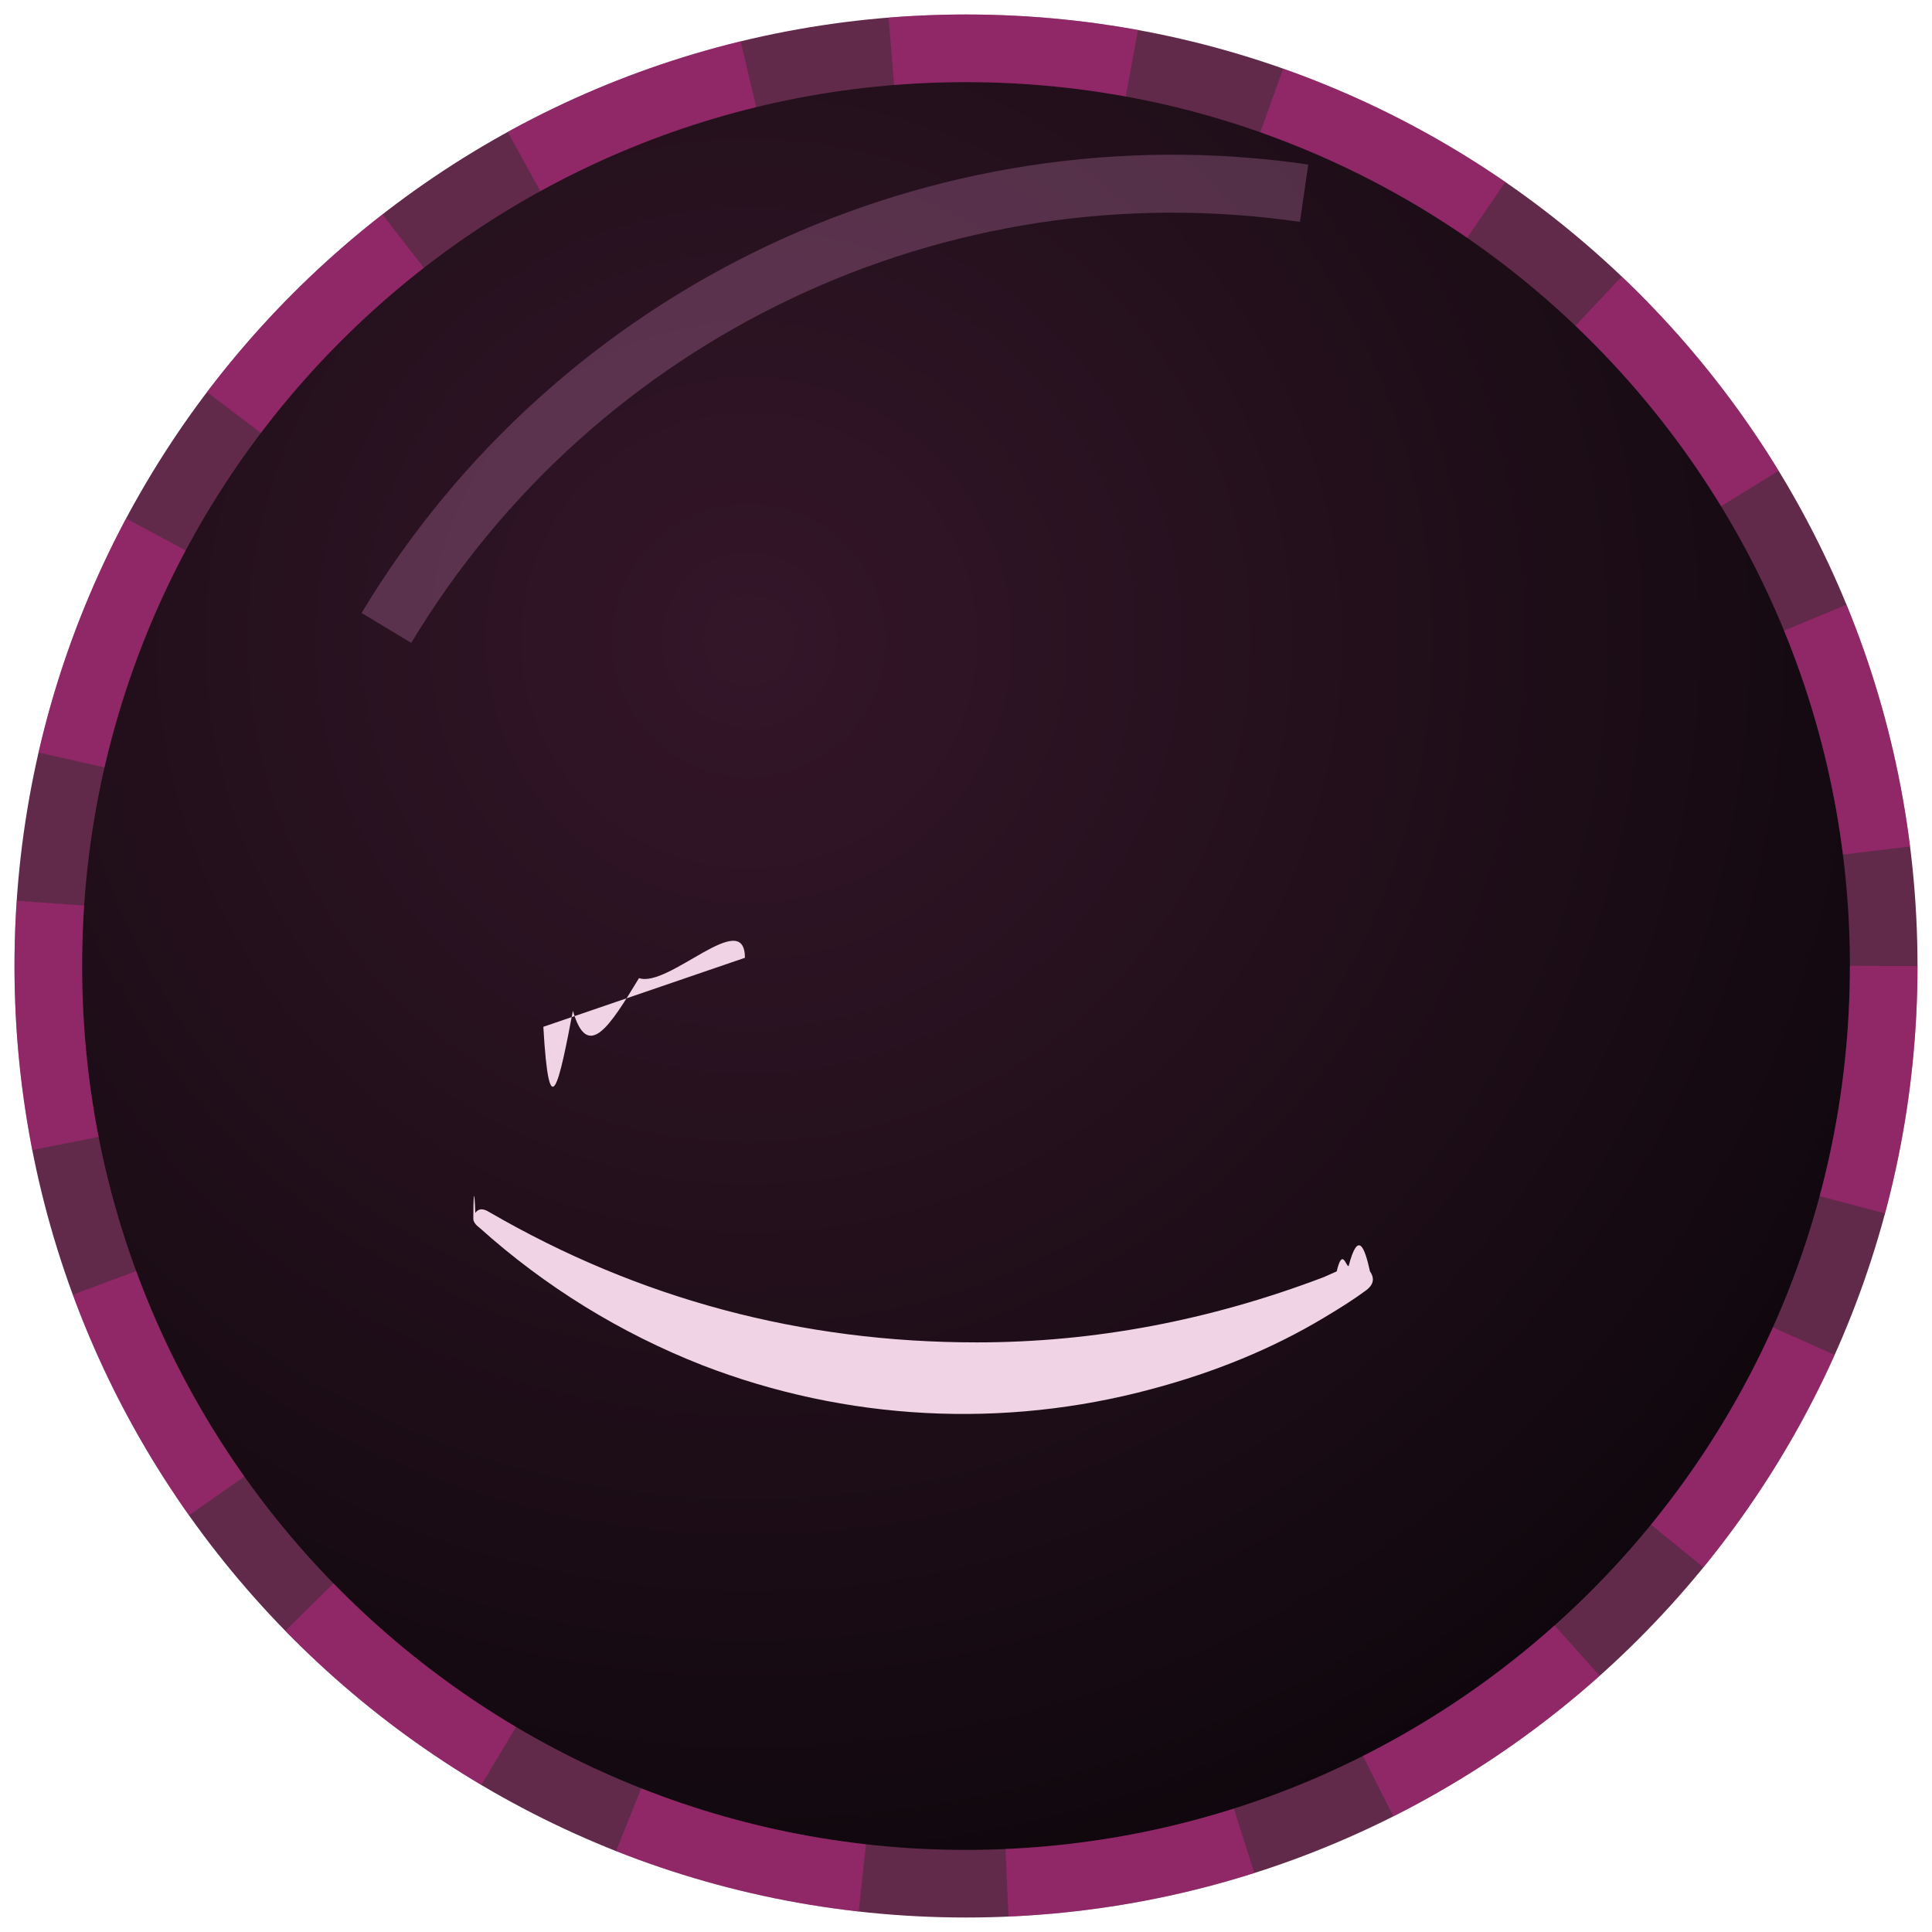
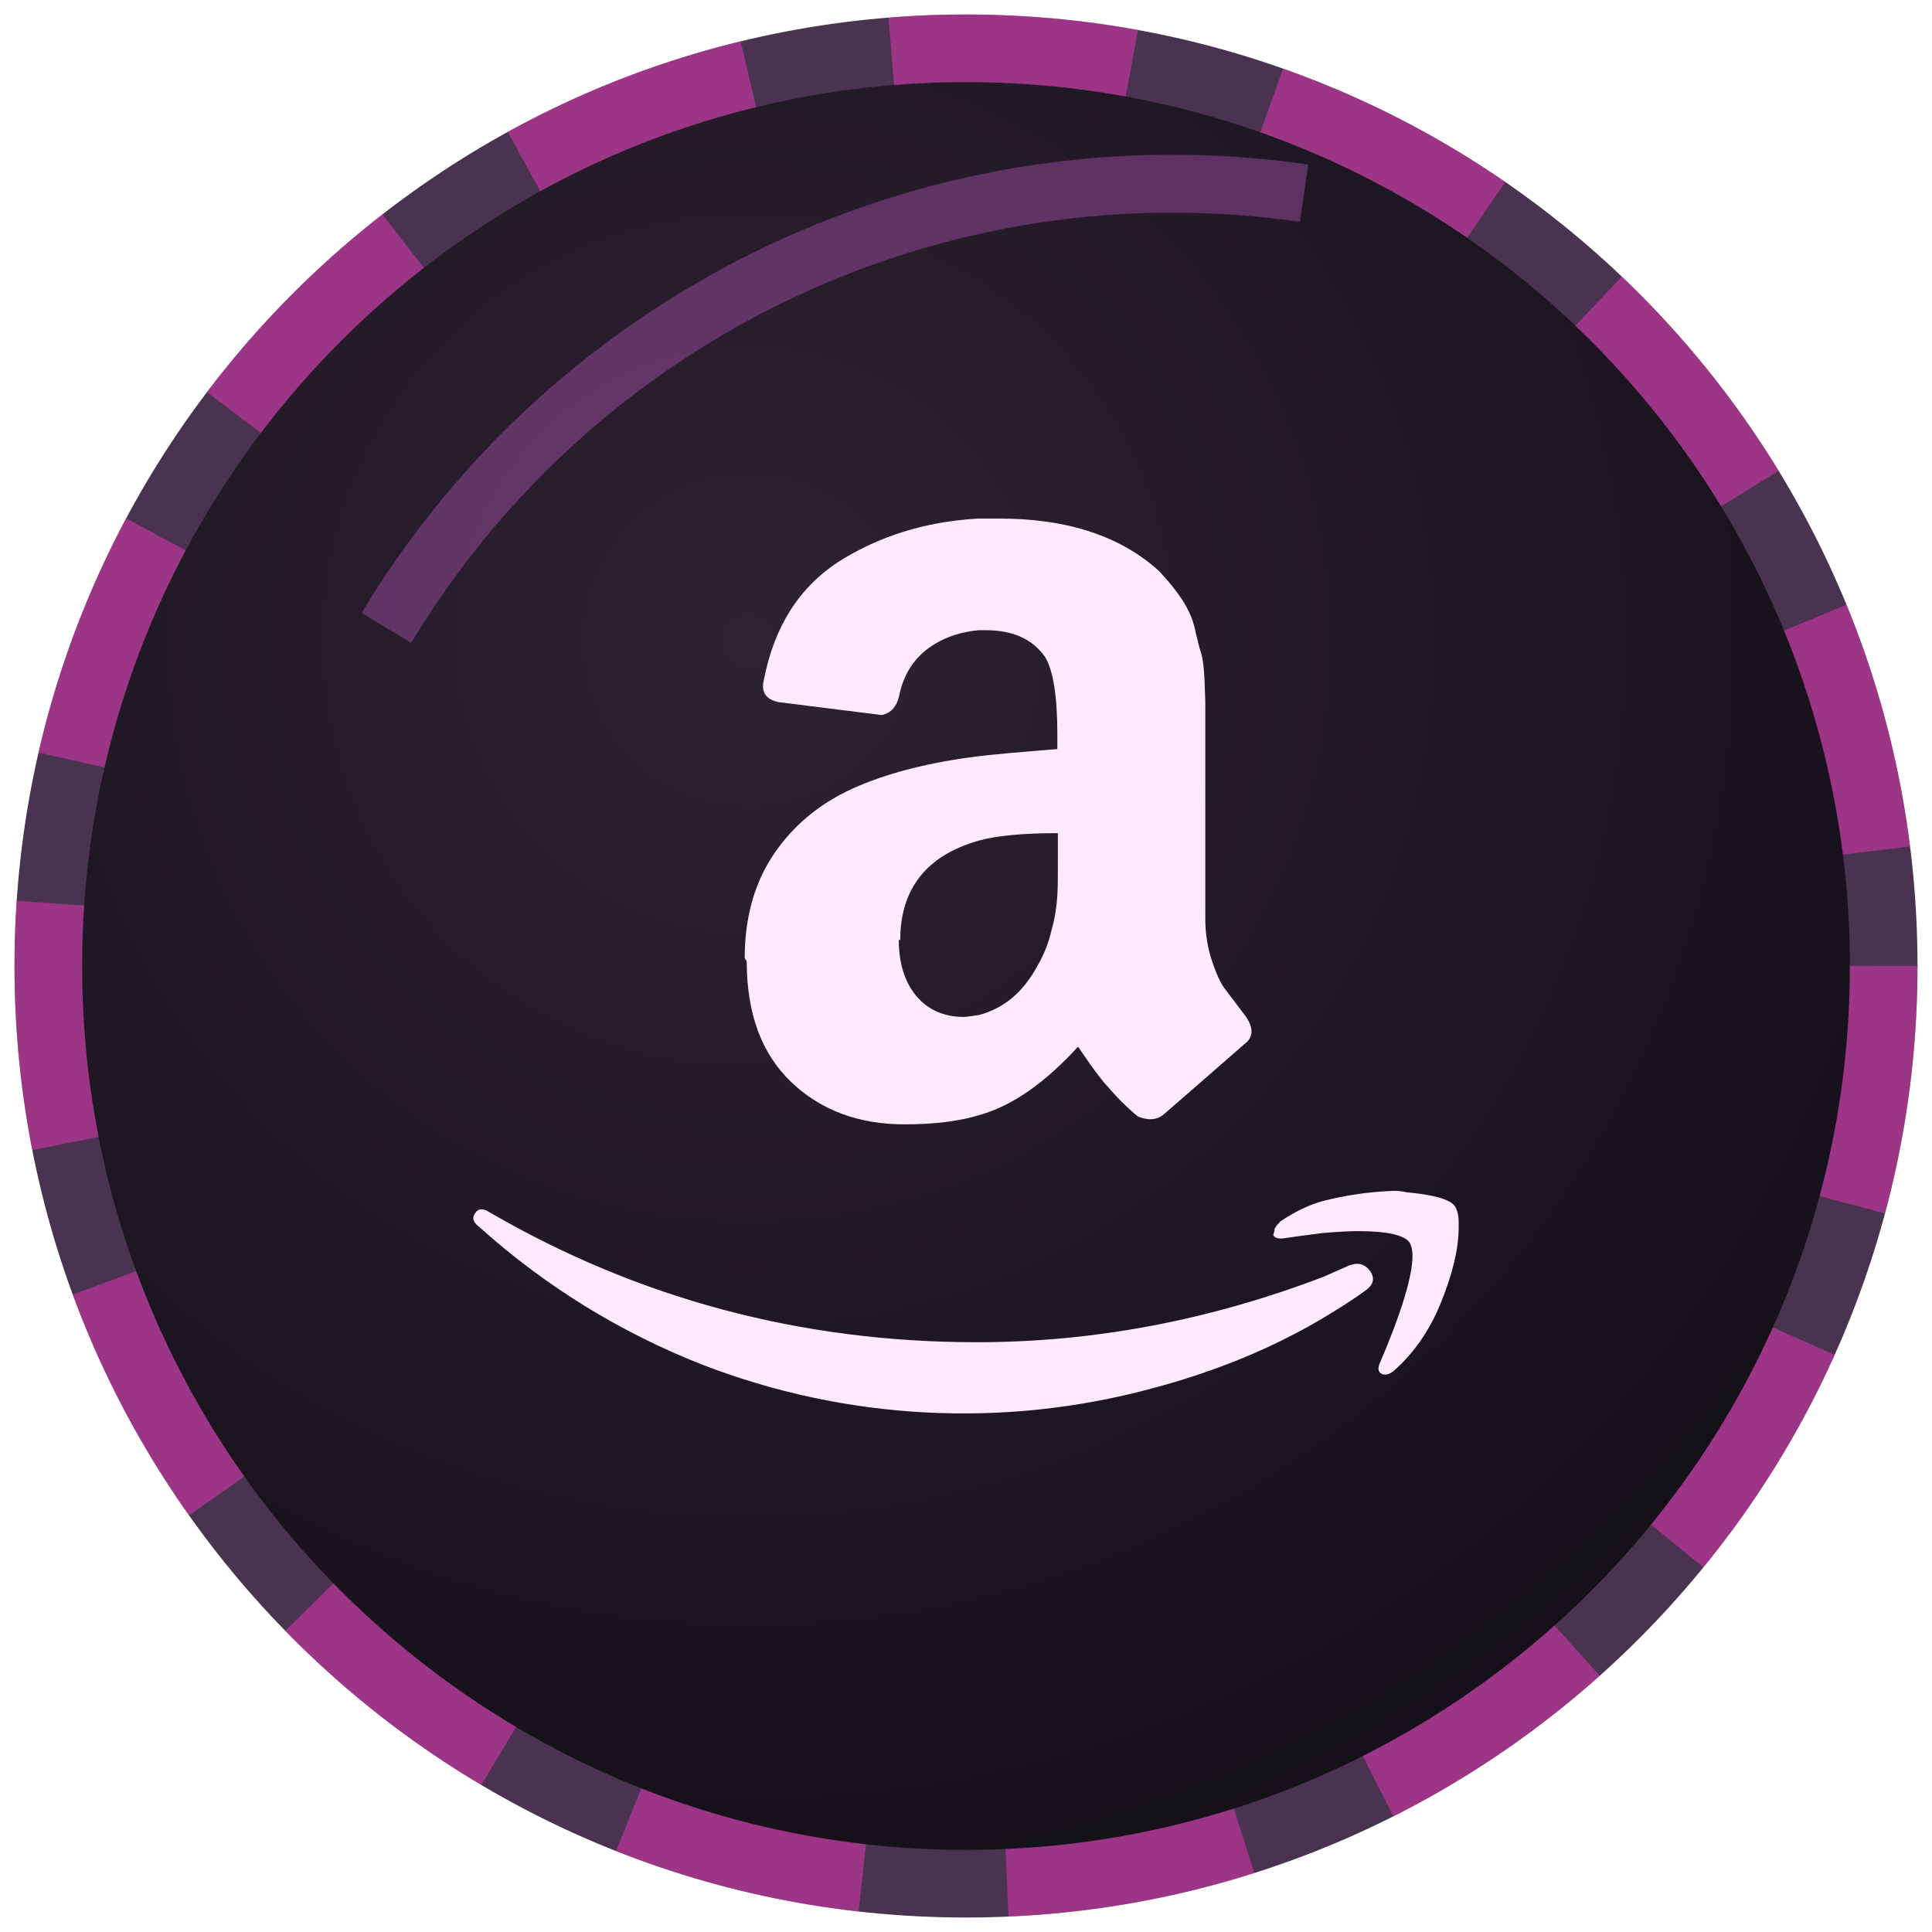
<svg xmlns="http://www.w3.org/2000/svg" viewBox="0 0 40 40" role="img" aria-label="AMZN">
  <defs>
    <radialGradient id="g" cx="38%" cy="32%" r="72%">
-       <stop offset="0%" stop-color="#341629" />
-       <stop offset="70%" stop-color="#1a0c15" />
-       <stop offset="100%" stop-color="#0f070d" />
+       <stop offset="0%" stop-color="#2e2233" />
+       <stop offset="70%" stop-color="#1c1420" />
+       <stop offset="100%" stop-color="#141018" />
    </radialGradient>
  </defs>
-   <circle cx="20" cy="20" r="19" fill="url(#g)" stroke="#622a4a" stroke-width="1.4" />
-   <circle cx="20" cy="20" r="19" fill="none" stroke="#c72389" stroke-width="1.4" stroke-dasharray="5 3" opacity="0.45" />
-   <path d="M8 13 A19 19 0 0 1 27 4" stroke="#d886bd" stroke-width="1.2" fill="none" opacity="0.28" />
-   <g transform="translate(9.8 9.8) scale(0.85)" fill="#f0d3e5">
-     <path d="M.045 18.02c.072-.116.19-.124.35-.022 3.64 2.11 7.59 3.17 11.87 3.17 2.85 0 5.67-.533 8.45-1.59l.315-.14c.138-.6.23-.1.29-.13.23-.88.39-.46.52.13.12.174.09.336-.12.48-.256.19-.6.41-1.01.654-1.24.743-2.64 1.32-4.18 1.73a17.62 17.62 0 01-10.95-.577 17.88 17.88 0 01-5.43-3.35c-.1-.074-.151-.15-.151-.22 0-.47.02-.9.05-.13zm6.57-6.22c0-1.247-1.86.743-2.58.495-.71 1.17-1.25 2.04-1.61.796-.335 1.76-.575 2.91-.72.39-.046 1.03-.103 1.92-.174v-.37c0-.93-.105-1.56-.3-1.88-.302-.43-.78-.65-1.44-.65h-.182c-.48.05-.896.2-1.25.46-.35.27-.575.63-.675 1.1-.6.3-.206.47-.435.51l-2.52-.315c-.248-.06-.372-.18-.372-.39 0-.46.01-.9.02-.15.25-1.29.855-2.25 1.82-2.88.976-.616 2.1-.975 3.39-1.05h.54c1.65 0 2.96.434 3.89 1.29.135.15.27.3.405.48.12.16.224.31.283.45.75.13.15.33.195.57.6.25.105.42.135.51.3.1.62.3.76.61.1.31.2.49.2.55v5.28c0 .376.06.72.17 1.04.105.31.21.54.315.67l.51.67c.9.14.136.26.136.36 0 .12-.6.23-.18.31-1.2 1.05-1.86 1.62-1.96 1.71-.165.13-.375.15-.63.05a6.06 6.06 0 01-.526-.496l-.31-.347a9.39 9.39 0 01-.317-.42l-.3-.435c-.81.89-1.6 1.44-2.4 1.67-.494.15-1.09.227-1.83.227-1.11 0-2.04-.343-2.76-1.03-.72-.69-1.08-1.67-1.08-2.94l-.05-.076zm3.75-.438c0 .566.14 1.02.425 1.36.285.34.675.51 1.16.512.04 0 .106-.7.2-.2.09-.16.13-.23.17-.23.61-.16 1.08-.553 1.42-1.18.165-.28.29-.58.36-.91.09-.32.12-.59.13-.8.02-.195.01-.54.02-1v-.54c-.84 0-1.48.06-1.92.18-1.27.36-1.92 1.17-1.92 2.43l-.035-.02zm9.16 7.03c.03-.6.08-.11.13-.17.36-.243.71-.41 1.05-.5a8.09 8.09 0 11.61-.24c.14-.12.28 0 .41.03.65.06 1.05.168 1.17.33.06.9.1.228.1.39v.15c0 .51-.149 1.11-.424 1.8-.278.69-.664 1.25-1.16 1.68-.73.06-.14.09-.197.09-.03 0-.06 0-.09-.012-.09-.044-.107-.12-.064-.24.54-1.26.806-2.14.806-2.64 0-.15-.03-.27-.087-.344-.145-.166-.55-.257-1.22-.257-.243 0-.533.02-.87.05-.363.05-.7.09-1 .135-.09 0-.148-.014-.18-.044-.03-.03-.036-.047-.02-.077 0-.17.01-.3.02-.063v-.06z" />
+   <circle cx="20" cy="20" r="19" fill="url(#g)" stroke="#4a3350" stroke-width="1.4" />
+   <circle cx="20" cy="20" r="19" fill="none" stroke="#ff37c7" stroke-width="1.4" stroke-dasharray="5 3" opacity="0.45" />
+   <path d="M8 13 A19 19 0 0 1 27 4" stroke="#fc72ff" stroke-width="1.2" fill="none" opacity="0.28" />
+   <g transform="translate(9.8 9.8) scale(0.85)" fill="#ffe9fa">
+     <path d="M.045 18.02c.072-.116.187-.124.348-.022 3.636 2.11 7.594 3.166 11.87 3.166 2.852 0 5.668-.533 8.447-1.595l.315-.14c.138-.06.234-.1.293-.13.226-.088.39-.046.525.13.12.174.09.336-.12.48-.256.19-.6.41-1.006.654-1.244.743-2.64 1.316-4.185 1.726a17.617 17.617 0 01-10.951-.577 17.88 17.88 0 01-5.43-3.35c-.1-.074-.151-.15-.151-.22 0-.047.021-.09.051-.13zm6.565-6.218c0-1.005.247-1.863.743-2.577.495-.71 1.17-1.25 2.04-1.615.796-.335 1.756-.575 2.912-.72.39-.046 1.033-.103 1.92-.174v-.37c0-.93-.105-1.558-.3-1.875-.302-.43-.78-.65-1.44-.65h-.182c-.48.046-.896.196-1.246.46-.35.27-.575.63-.675 1.096-.06.3-.206.465-.435.51l-2.52-.315c-.248-.06-.372-.18-.372-.39 0-.046.007-.09.022-.15.247-1.29.855-2.25 1.82-2.88.976-.616 2.1-.975 3.39-1.05h.54c1.65 0 2.957.434 3.888 1.29.135.15.27.3.405.48.12.165.224.314.283.45.075.134.15.33.195.57.06.254.105.42.135.51.03.104.062.3.076.615.01.313.02.493.02.553v5.28c0 .376.06.72.165 1.036.105.313.21.54.315.674l.51.674c.09.136.136.256.136.36 0 .12-.06.226-.18.314-1.2 1.05-1.86 1.62-1.963 1.71-.165.135-.375.15-.63.045a6.062 6.062 0 01-.526-.496l-.31-.347a9.391 9.391 0 01-.317-.42l-.3-.435c-.81.886-1.603 1.44-2.4 1.665-.494.15-1.093.227-1.83.227-1.11 0-2.04-.343-2.76-1.034-.72-.69-1.08-1.665-1.08-2.94l-.05-.076zm3.753-.438c0 .566.14 1.02.425 1.364.285.34.675.512 1.155.512.045 0 .106-.007.195-.02.09-.016.134-.023.166-.023.614-.16 1.08-.553 1.424-1.178.165-.28.285-.58.36-.91.09-.32.12-.59.135-.8.015-.195.015-.54.015-1.005v-.54c-.84 0-1.484.06-1.92.18-1.275.36-1.92 1.17-1.92 2.43l-.035-.02zm9.162 7.027c.03-.06.075-.11.132-.17.362-.243.714-.41 1.05-.5a8.094 8.094 0 011.612-.24c.14-.012.28 0 .41.03.65.06 1.05.168 1.172.33.063.09.099.228.099.39v.15c0 .51-.149 1.11-.424 1.8-.278.69-.664 1.248-1.156 1.68-.073.06-.14.09-.197.09-.03 0-.06 0-.09-.012-.09-.044-.107-.12-.064-.24.54-1.26.806-2.143.806-2.64 0-.15-.03-.27-.087-.344-.145-.166-.55-.257-1.224-.257-.243 0-.533.016-.87.046-.363.045-.7.09-1 .135-.09 0-.148-.014-.18-.044-.03-.03-.036-.047-.02-.077 0-.017.006-.03.02-.063v-.06z" />
  </g>
</svg>
